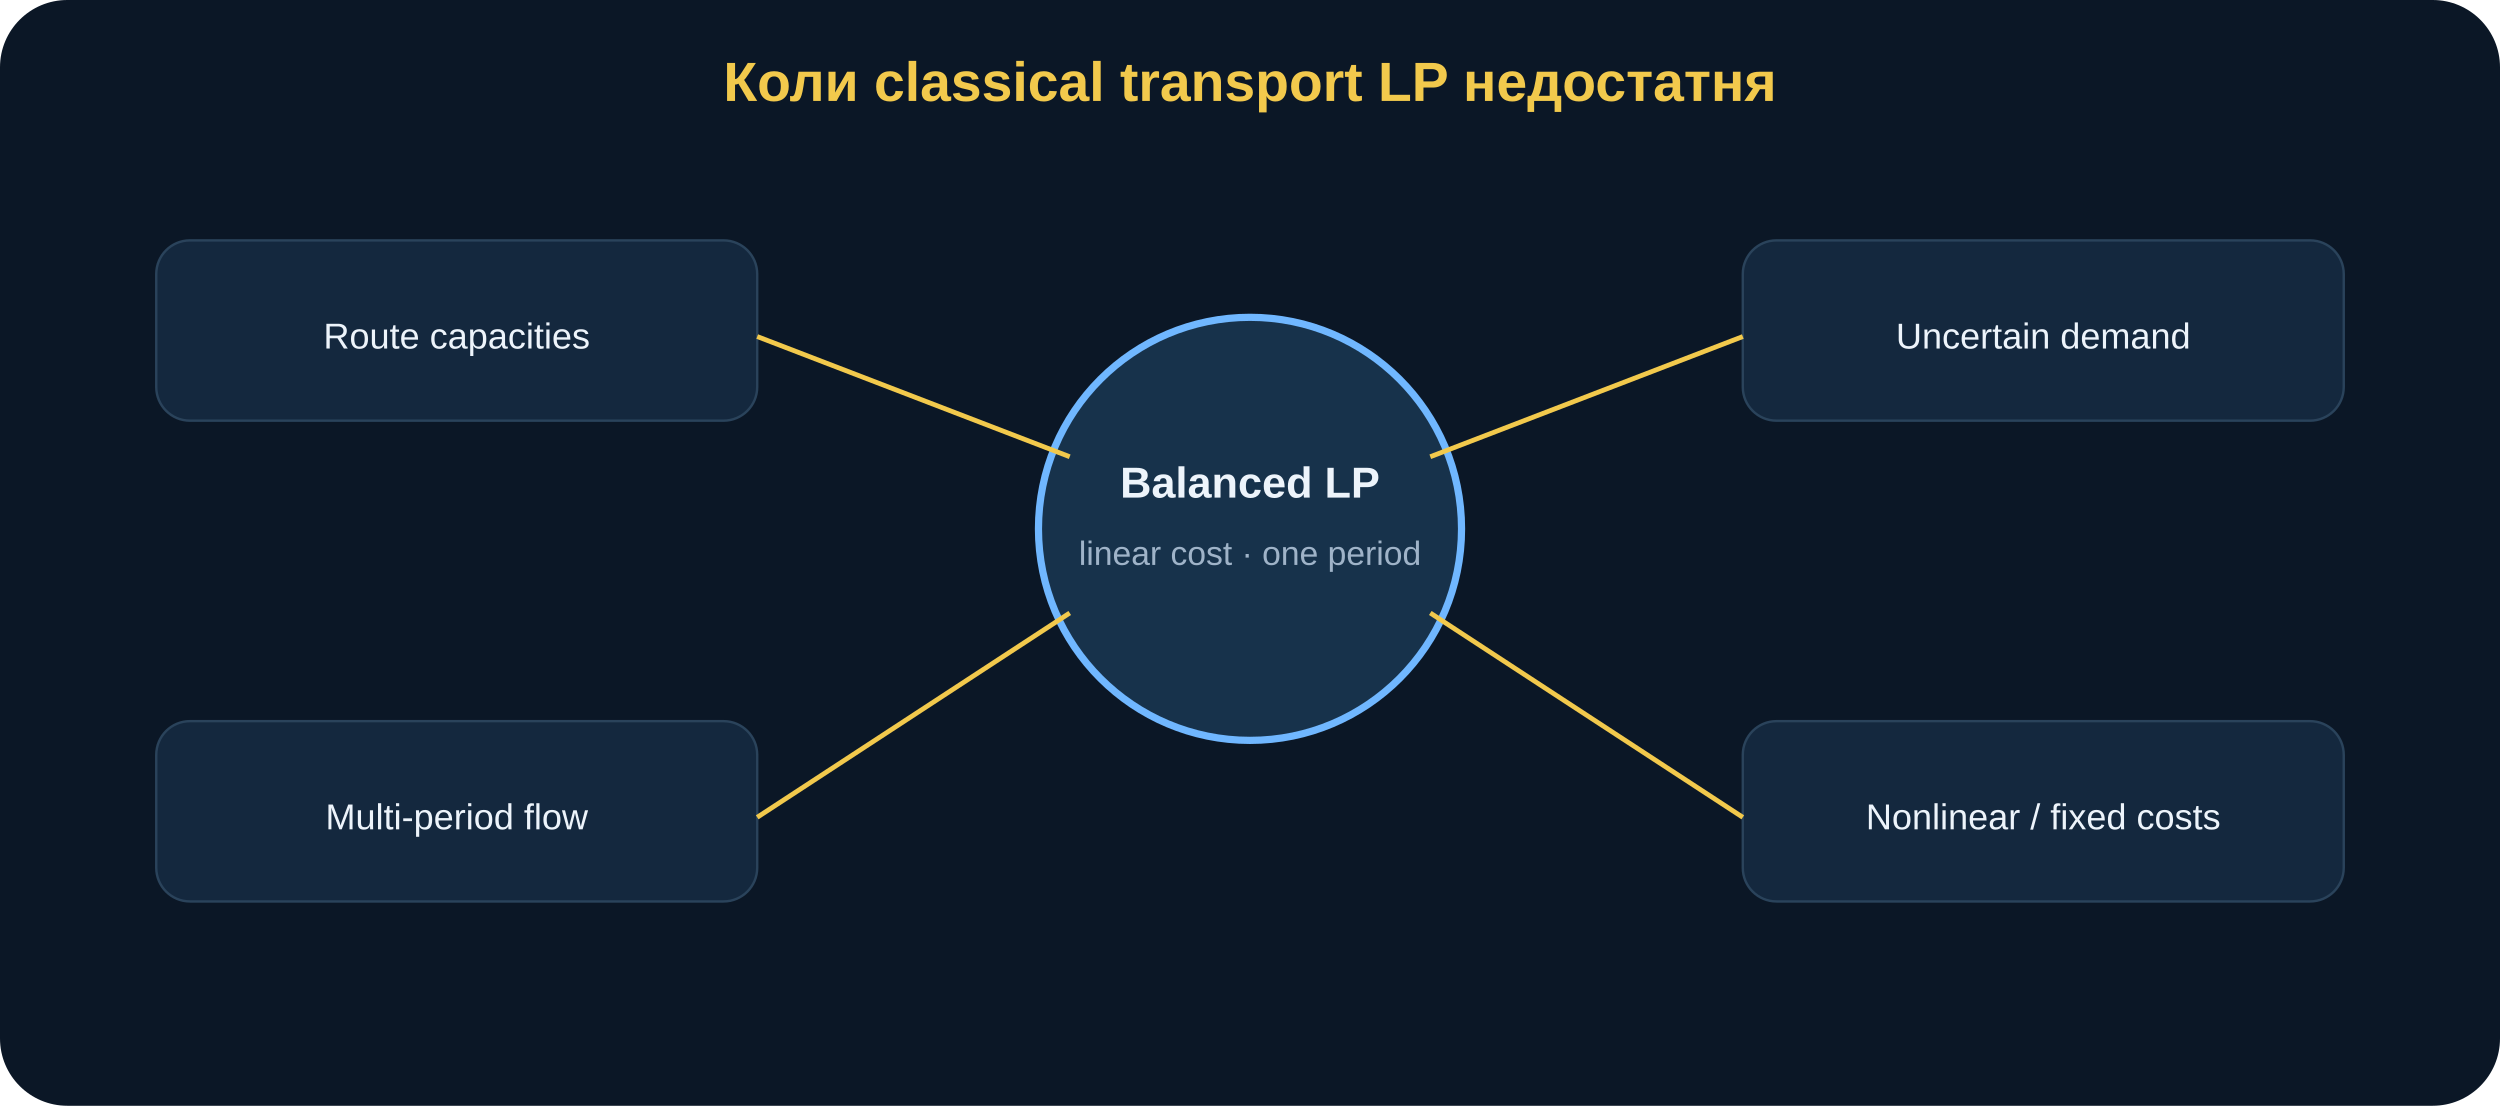
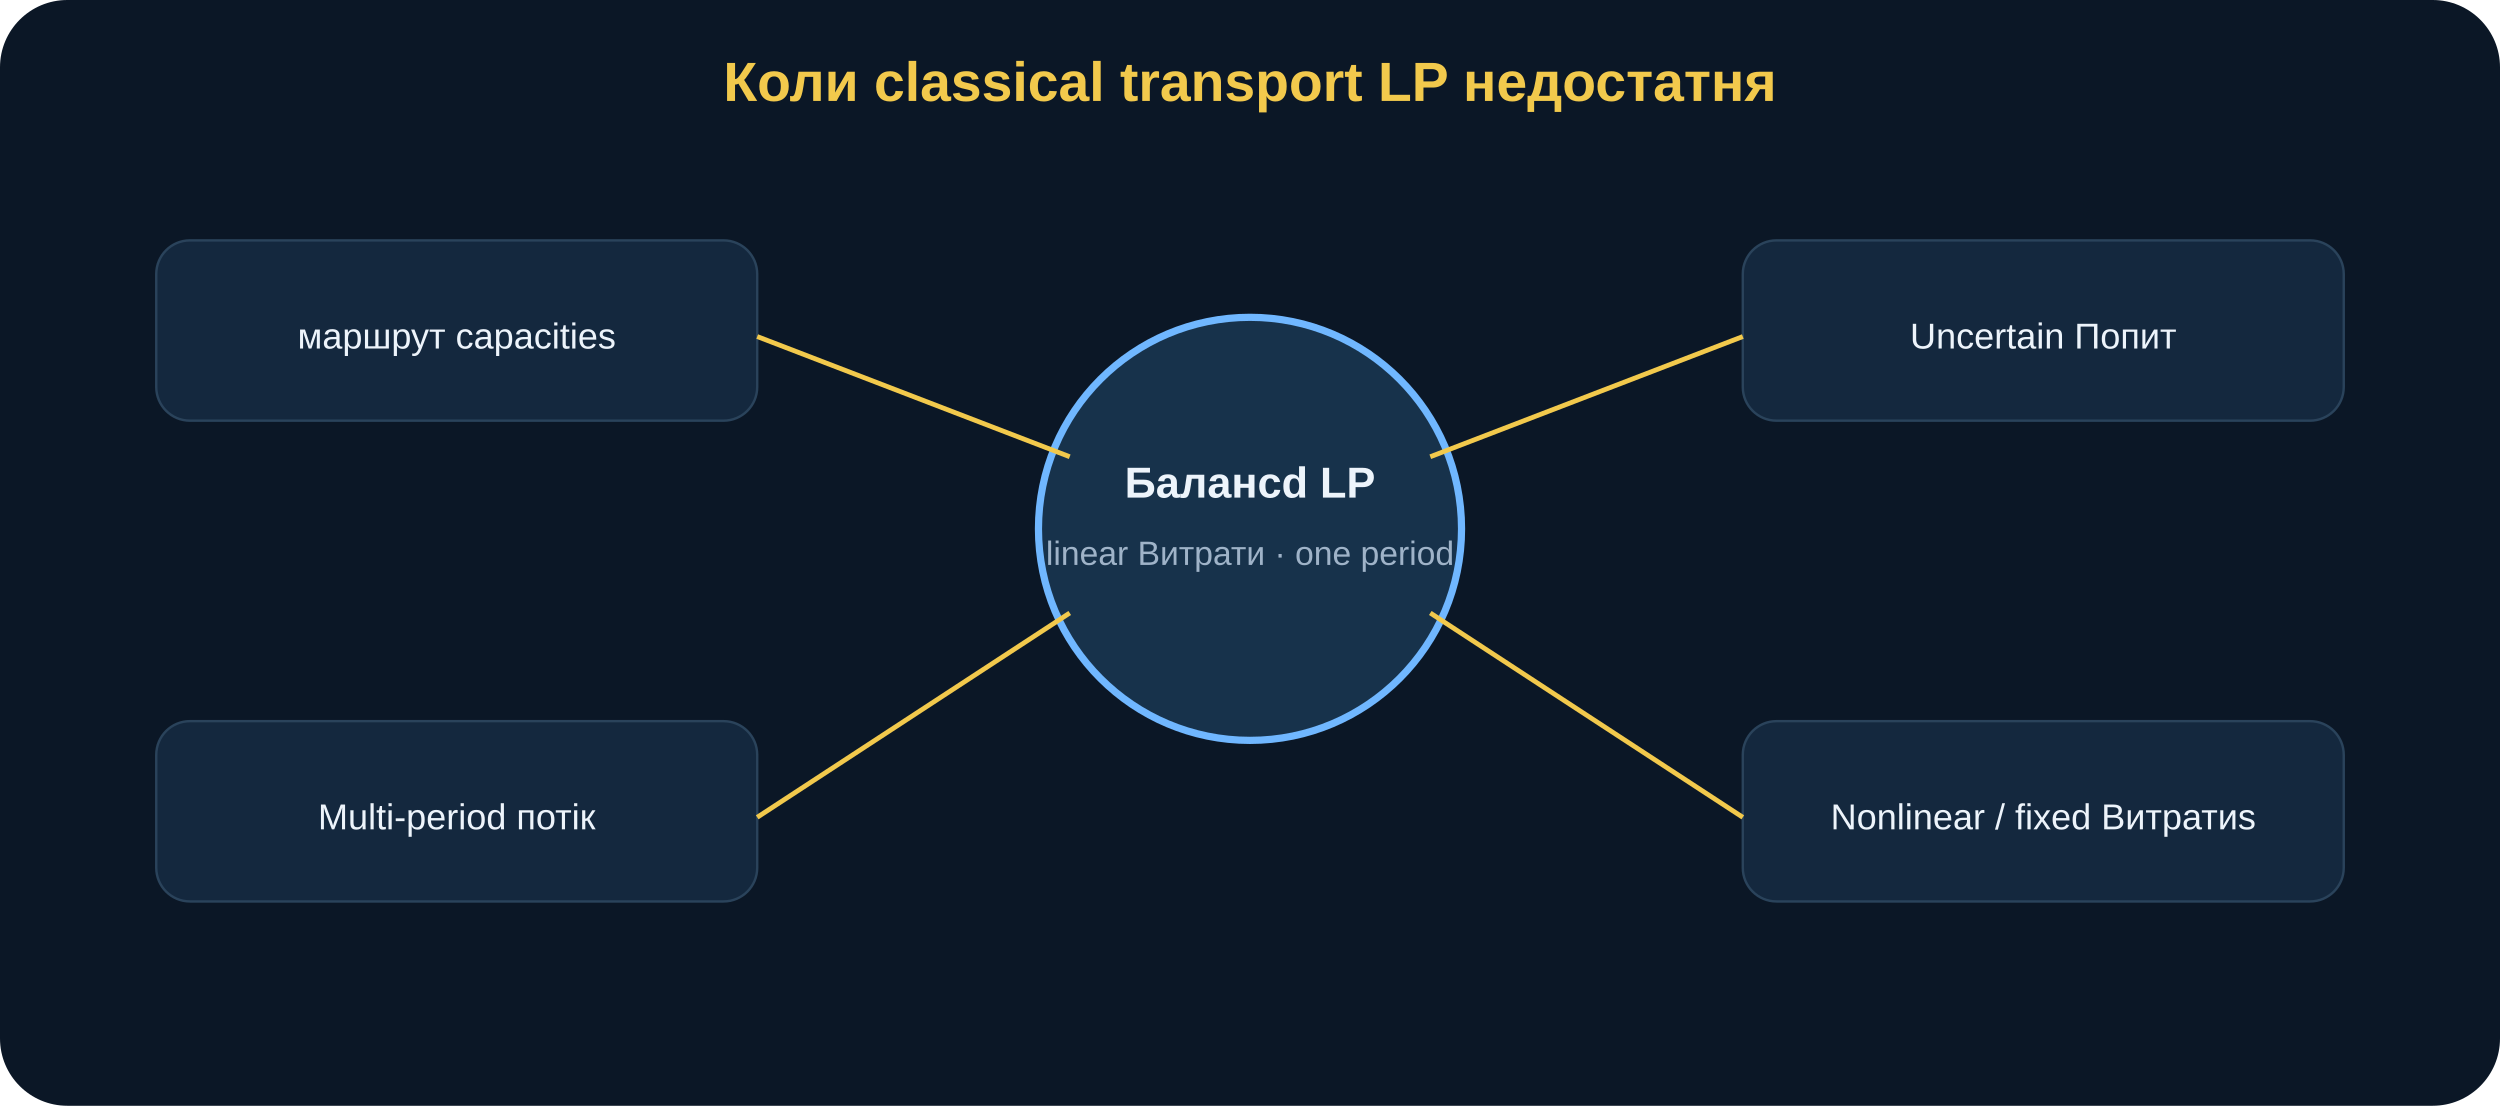
<svg xmlns="http://www.w3.org/2000/svg" viewBox="0 0 1040 460">
  <rect width="1040" height="460" rx="28" fill="#0b1726" />
  <g font-family="Arial,sans-serif">
    <text x="520" y="42" text-anchor="middle" fill="#f2c94c" font-size="23" font-weight="700">Коли classical transport LP недостатня</text>
    <circle cx="520" cy="220" r="88" fill="#17324b" stroke="#70b7ff" stroke-width="3" />
-     <text x="520" y="207" text-anchor="middle" fill="#edf4fb" font-size="18" font-weight="700">Balanced LP</text>
-     <text x="520" y="235" text-anchor="middle" fill="#9fb3c8" font-size="14">linear cost · one period</text>
+     <text x="520" y="207" text-anchor="middle" fill="#edf4fb" font-size="18" font-weight="700">Балансd LP</text>
+     <text x="520" y="235" text-anchor="middle" fill="#9fb3c8" font-size="14">linear Витрати · one period</text>
    <g fill="#14283e" stroke="#2a435b">
      <rect x="65" y="100" width="250" height="75" rx="14" />
      <rect x="725" y="100" width="250" height="75" rx="14" />
      <rect x="65" y="300" width="250" height="75" rx="14" />
      <rect x="725" y="300" width="250" height="75" rx="14" />
    </g>
    <g text-anchor="middle" fill="#edf4fb" font-size="15">
-       <text x="190" y="145">Route capacities</text>
-       <text x="850" y="145">Uncertain demand</text>
-       <text x="190" y="345">Multi-period flow</text>
-       <text x="850" y="345">Nonlinear / fixed costs</text>
+       <text x="190" y="145">маршрут capacities</text>
+       <text x="850" y="145">Uncertain Попит</text>
+       <text x="190" y="345">Multi-period потік</text>
+       <text x="850" y="345">Nonlinear / fixed Витратиs</text>
    </g>
    <g stroke="#f2c94c" stroke-width="2">
      <line x1="315" y1="140" x2="445" y2="190" />
      <line x1="725" y1="140" x2="595" y2="190" />
      <line x1="315" y1="340" x2="445" y2="255" />
      <line x1="725" y1="340" x2="595" y2="255" />
    </g>
  </g>
</svg>
